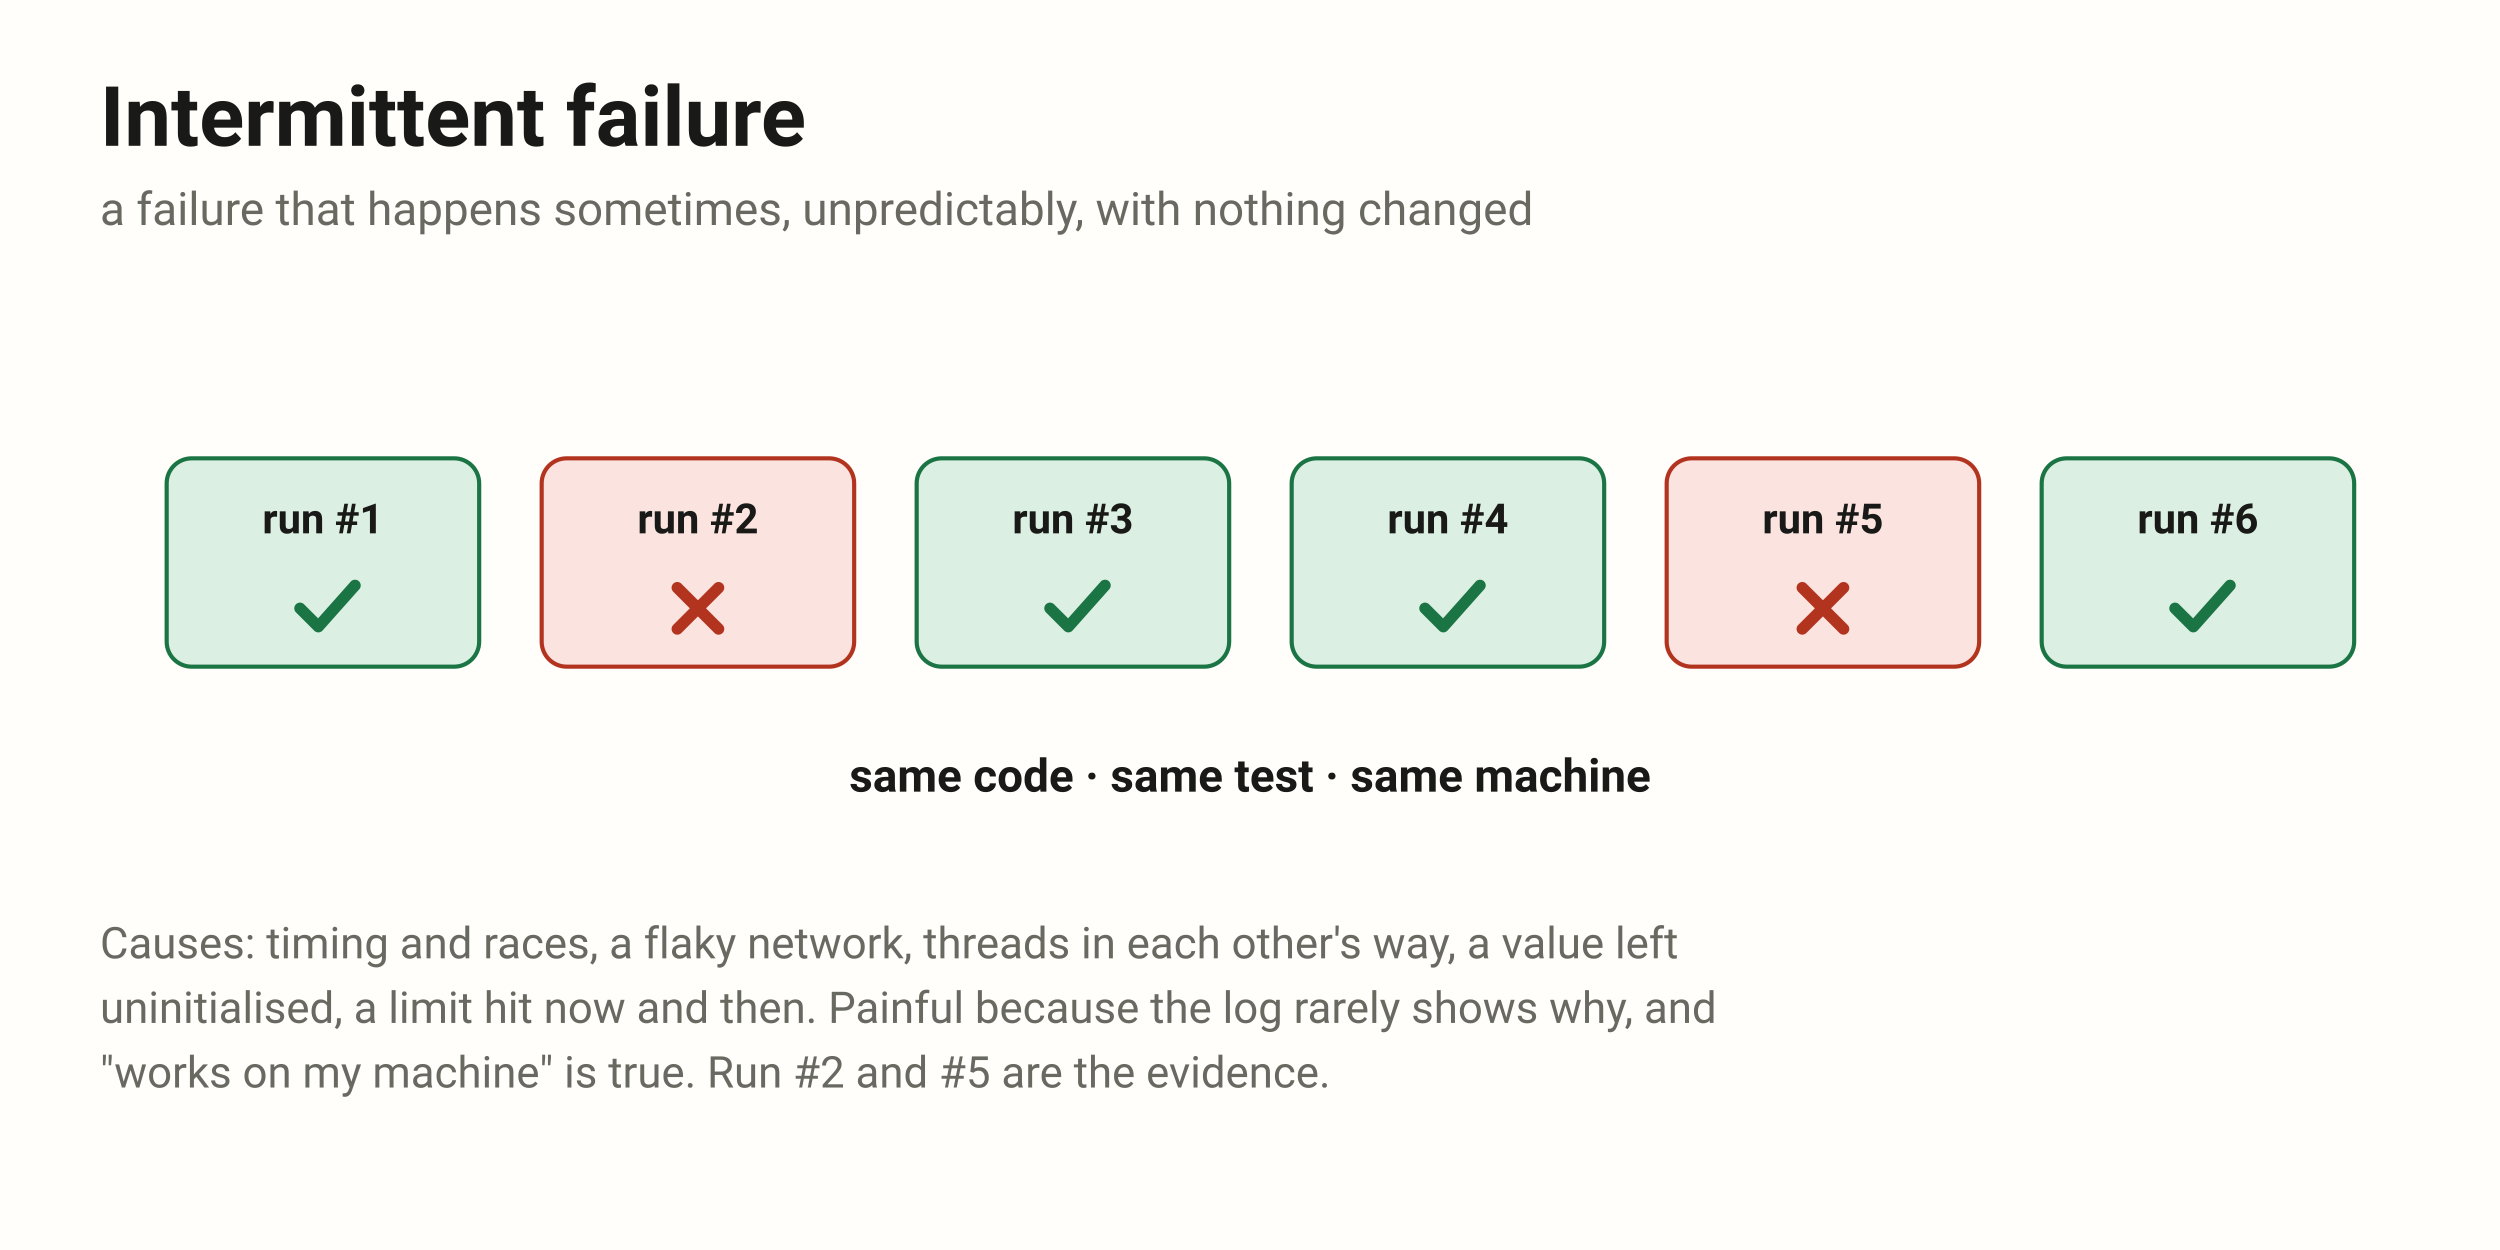
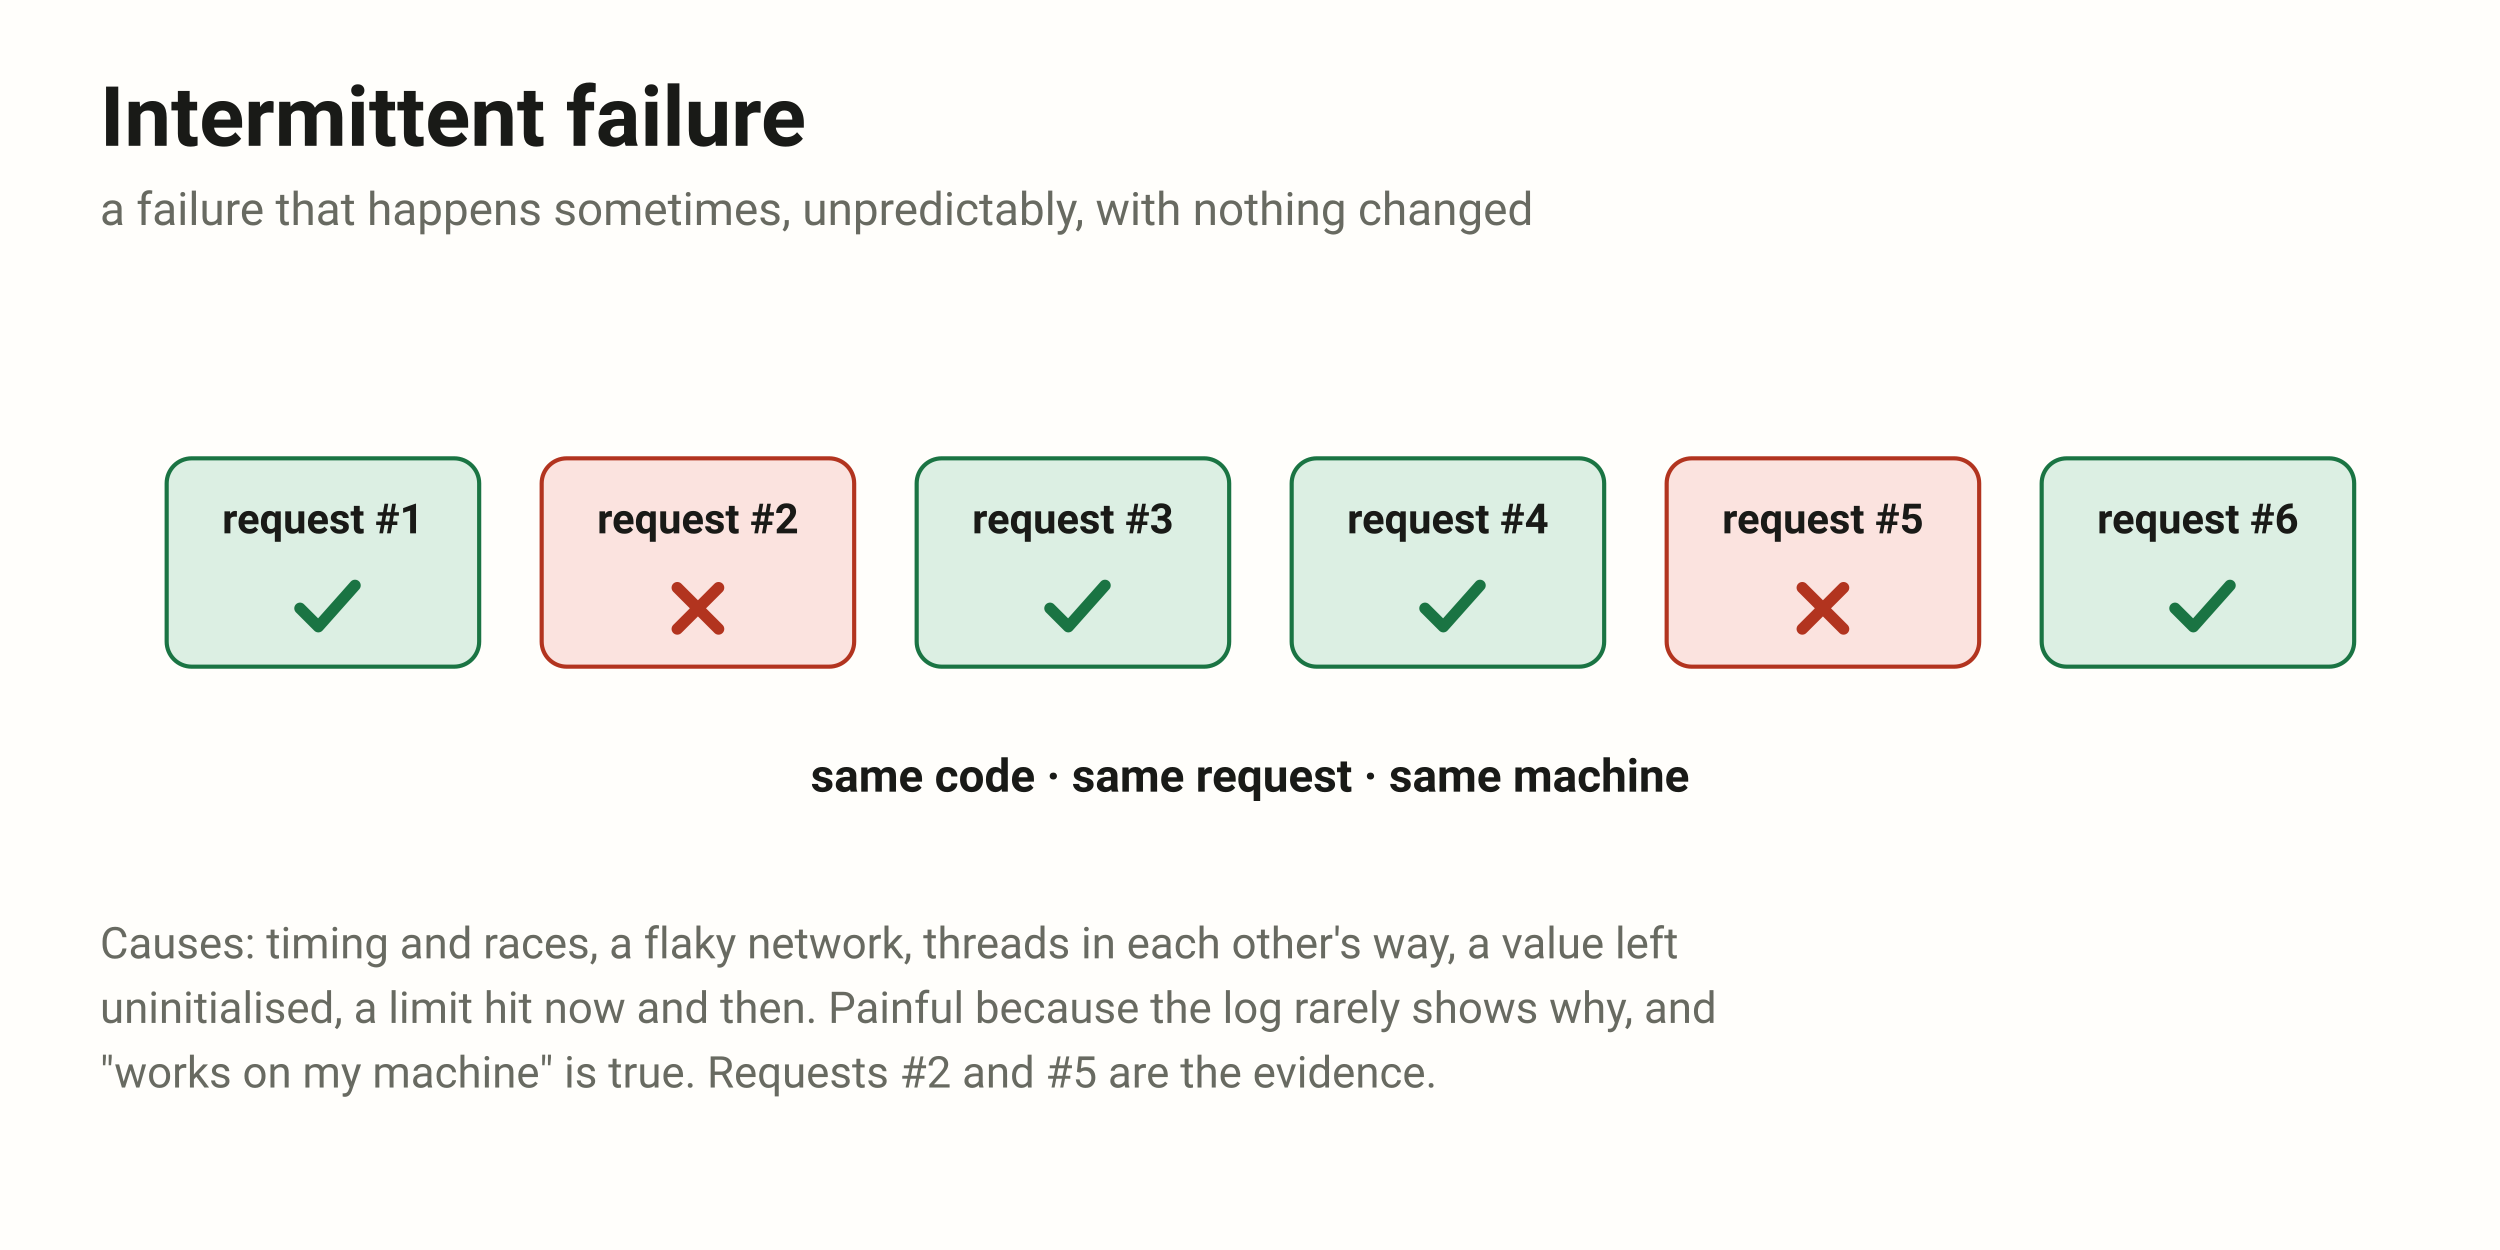
<svg xmlns="http://www.w3.org/2000/svg" viewBox="0 0 1200 600" font-family="system-ui, -apple-system, 'Segoe UI', Roboto, sans-serif">
  <rect width="1200" height="600" fill="#fffefb" />
  <text x="48" y="70" fill="#191a17" font-size="40" font-weight="700">Intermittent failure</text>
  <text x="48" y="108" fill="#686a61" font-size="22">a failure that happens sometimes, unpredictably, with nothing changed</text>
  <rect x="80" y="220" width="150" height="100" rx="12" fill="#dcefe3" stroke="#1a7443" stroke-width="2" />
-   <text x="155" y="256" fill="#191a17" font-size="20" text-anchor="middle" font-weight="700">run #1</text>
+   <text x="155" y="256" fill="#191a17" font-size="20" text-anchor="middle" font-weight="700">request #1</text>
  <path d="M144.0 292 l8.8 8.8 l17.6 -19.8" fill="none" stroke="#1a7443" stroke-width="5.5" stroke-linecap="round" stroke-linejoin="round" />
  <rect x="260" y="220" width="150" height="100" rx="12" fill="#fbe3df" stroke="#b2341f" stroke-width="2" />
-   <text x="335" y="256" fill="#191a17" font-size="20" text-anchor="middle" font-weight="700">run #2</text>
+   <text x="335" y="256" fill="#191a17" font-size="20" text-anchor="middle" font-weight="700">request #2</text>
  <path d="M325.1 282.1 l19.8 19.8 M344.9 282.1 l-19.8 19.8" stroke="#b2341f" stroke-width="5.5" stroke-linecap="round" />
  <rect x="440" y="220" width="150" height="100" rx="12" fill="#dcefe3" stroke="#1a7443" stroke-width="2" />
-   <text x="515" y="256" fill="#191a17" font-size="20" text-anchor="middle" font-weight="700">run #3</text>
+   <text x="515" y="256" fill="#191a17" font-size="20" text-anchor="middle" font-weight="700">request #3</text>
  <path d="M504.0 292 l8.8 8.8 l17.6 -19.8" fill="none" stroke="#1a7443" stroke-width="5.5" stroke-linecap="round" stroke-linejoin="round" />
  <rect x="620" y="220" width="150" height="100" rx="12" fill="#dcefe3" stroke="#1a7443" stroke-width="2" />
-   <text x="695" y="256" fill="#191a17" font-size="20" text-anchor="middle" font-weight="700">run #4</text>
+   <text x="695" y="256" fill="#191a17" font-size="20" text-anchor="middle" font-weight="700">request #4</text>
  <path d="M684.0 292 l8.8 8.8 l17.6 -19.8" fill="none" stroke="#1a7443" stroke-width="5.5" stroke-linecap="round" stroke-linejoin="round" />
  <rect x="800" y="220" width="150" height="100" rx="12" fill="#fbe3df" stroke="#b2341f" stroke-width="2" />
-   <text x="875" y="256" fill="#191a17" font-size="20" text-anchor="middle" font-weight="700">run #5</text>
+   <text x="875" y="256" fill="#191a17" font-size="20" text-anchor="middle" font-weight="700">request #5</text>
  <path d="M865.1 282.1 l19.8 19.8 M884.9 282.1 l-19.8 19.8" stroke="#b2341f" stroke-width="5.5" stroke-linecap="round" />
  <rect x="980" y="220" width="150" height="100" rx="12" fill="#dcefe3" stroke="#1a7443" stroke-width="2" />
-   <text x="1055" y="256" fill="#191a17" font-size="20" text-anchor="middle" font-weight="700">run #6</text>
+   <text x="1055" y="256" fill="#191a17" font-size="20" text-anchor="middle" font-weight="700">request #6</text>
  <path d="M1044.0 292 l8.8 8.8 l17.6 -19.8" fill="none" stroke="#1a7443" stroke-width="5.5" stroke-linecap="round" stroke-linejoin="round" />
-   <text x="600" y="380" fill="#191a17" font-size="22" text-anchor="middle" font-weight="700">same code · same test · same machine</text>
+   <text x="600" y="380" fill="#191a17" font-size="22" text-anchor="middle" font-weight="700">same code · same request · same machine</text>
  <text x="48" y="460" fill="#686a61" font-size="21" text-anchor="start">Causes: timing and races, a flaky network, threads in each other's way, a value left</text>
  <text x="48" y="491" fill="#686a61" font-size="21" text-anchor="start">uninitialised, a limit hit now and then. Painful because the log rarely shows why, and</text>
-   <text x="48" y="522" fill="#686a61" font-size="21" text-anchor="start">"works on my machine" is true. Run #2 and #5 are the evidence.</text>
+   <text x="48" y="522" fill="#686a61" font-size="21" text-anchor="start">"works on my machine" is true. Requests #2 and #5 are the evidence.</text>
</svg>
